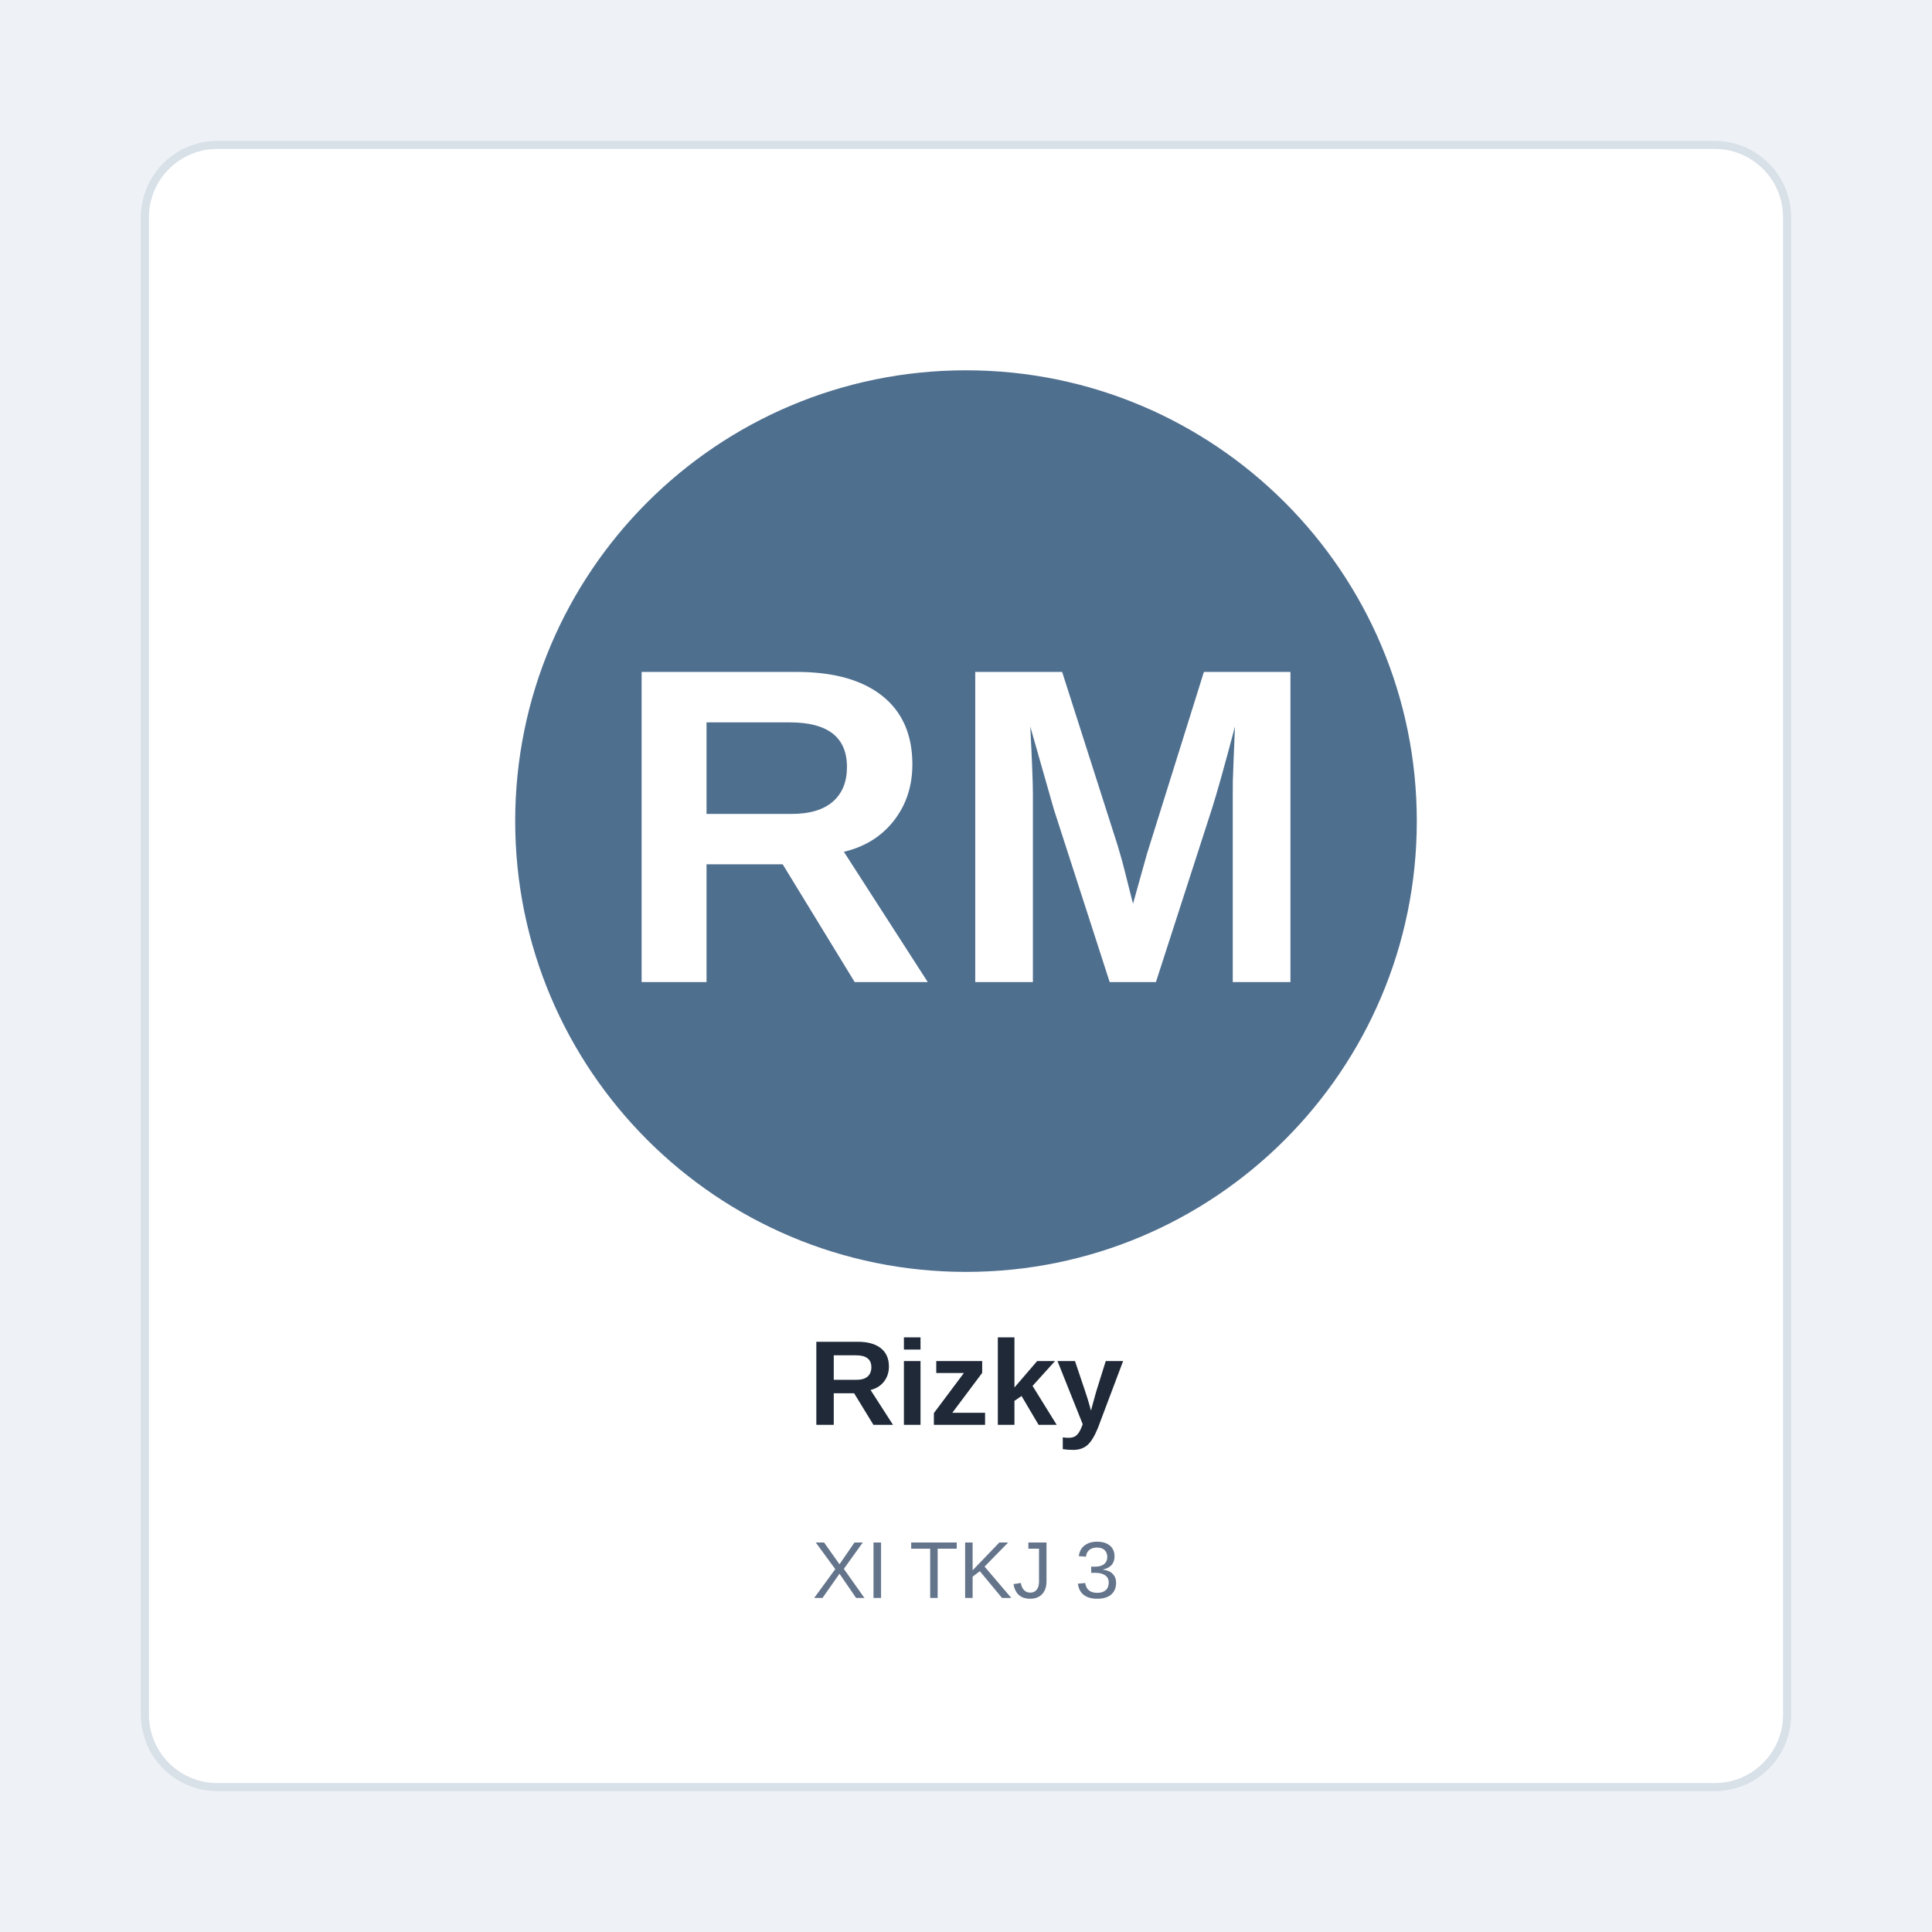
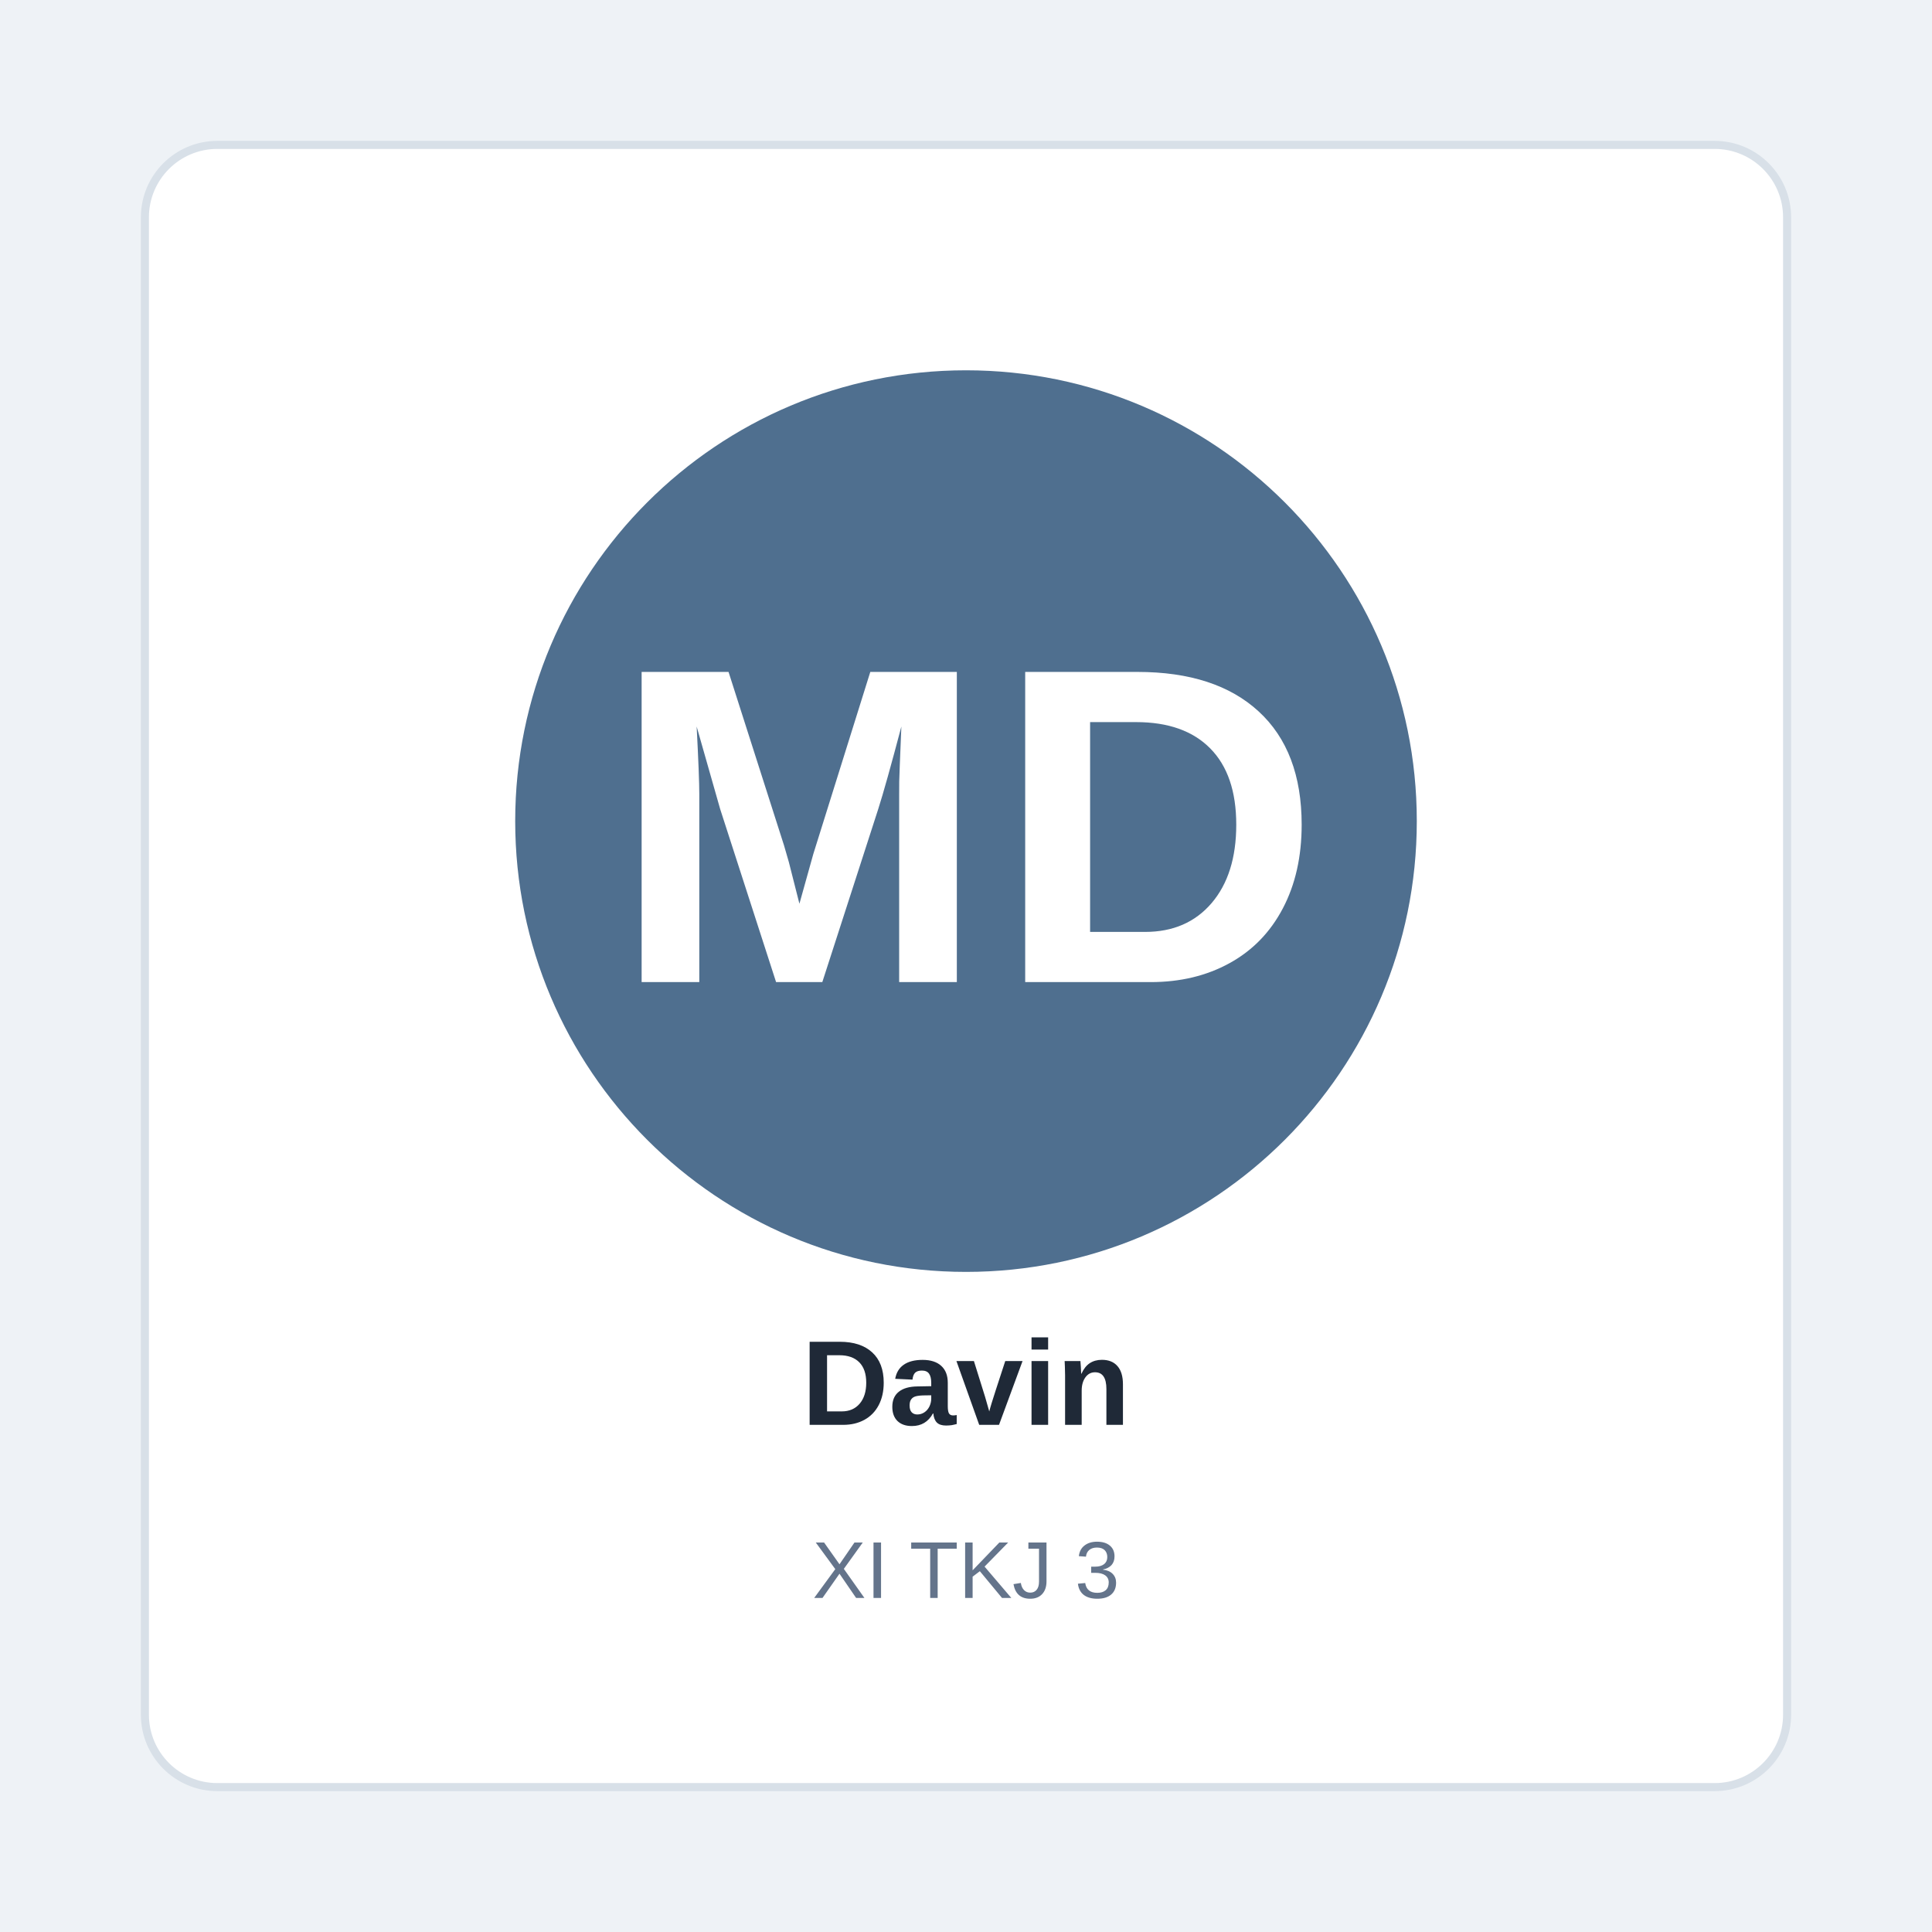
<svg xmlns="http://www.w3.org/2000/svg" width="480" height="480" viewBox="0 0 480 480">
  <rect width="480" height="480" fill="#eef2f6" />
  <rect x="36" y="36" width="408" height="408" rx="18" fill="#ffffff" stroke="#d8e0e8" stroke-width="2" />
  <circle cx="240" cy="204" r="112" fill="#4f6f8f" />
-   <text x="240" y="244" font-family="Arial, sans-serif" font-size="112" font-weight="700" fill="#ffffff" text-anchor="middle" letter-spacing="2">RM</text>
-   <text x="240" y="354" font-family="Arial, sans-serif" font-size="30" font-weight="600" fill="#1f2937" text-anchor="middle">Rizky</text>
+   <text x="240" y="244" font-family="Arial, sans-serif" font-size="112" font-weight="700" fill="#ffffff" text-anchor="middle" letter-spacing="2">MD</text>
+   <text x="240" y="354" font-family="Arial, sans-serif" font-size="30" font-weight="600" fill="#1f2937" text-anchor="middle">Davin</text>
  <text x="240" y="397" font-family="Arial, sans-serif" font-size="20" fill="#64748b" text-anchor="middle">XI TKJ 3</text>
</svg>
